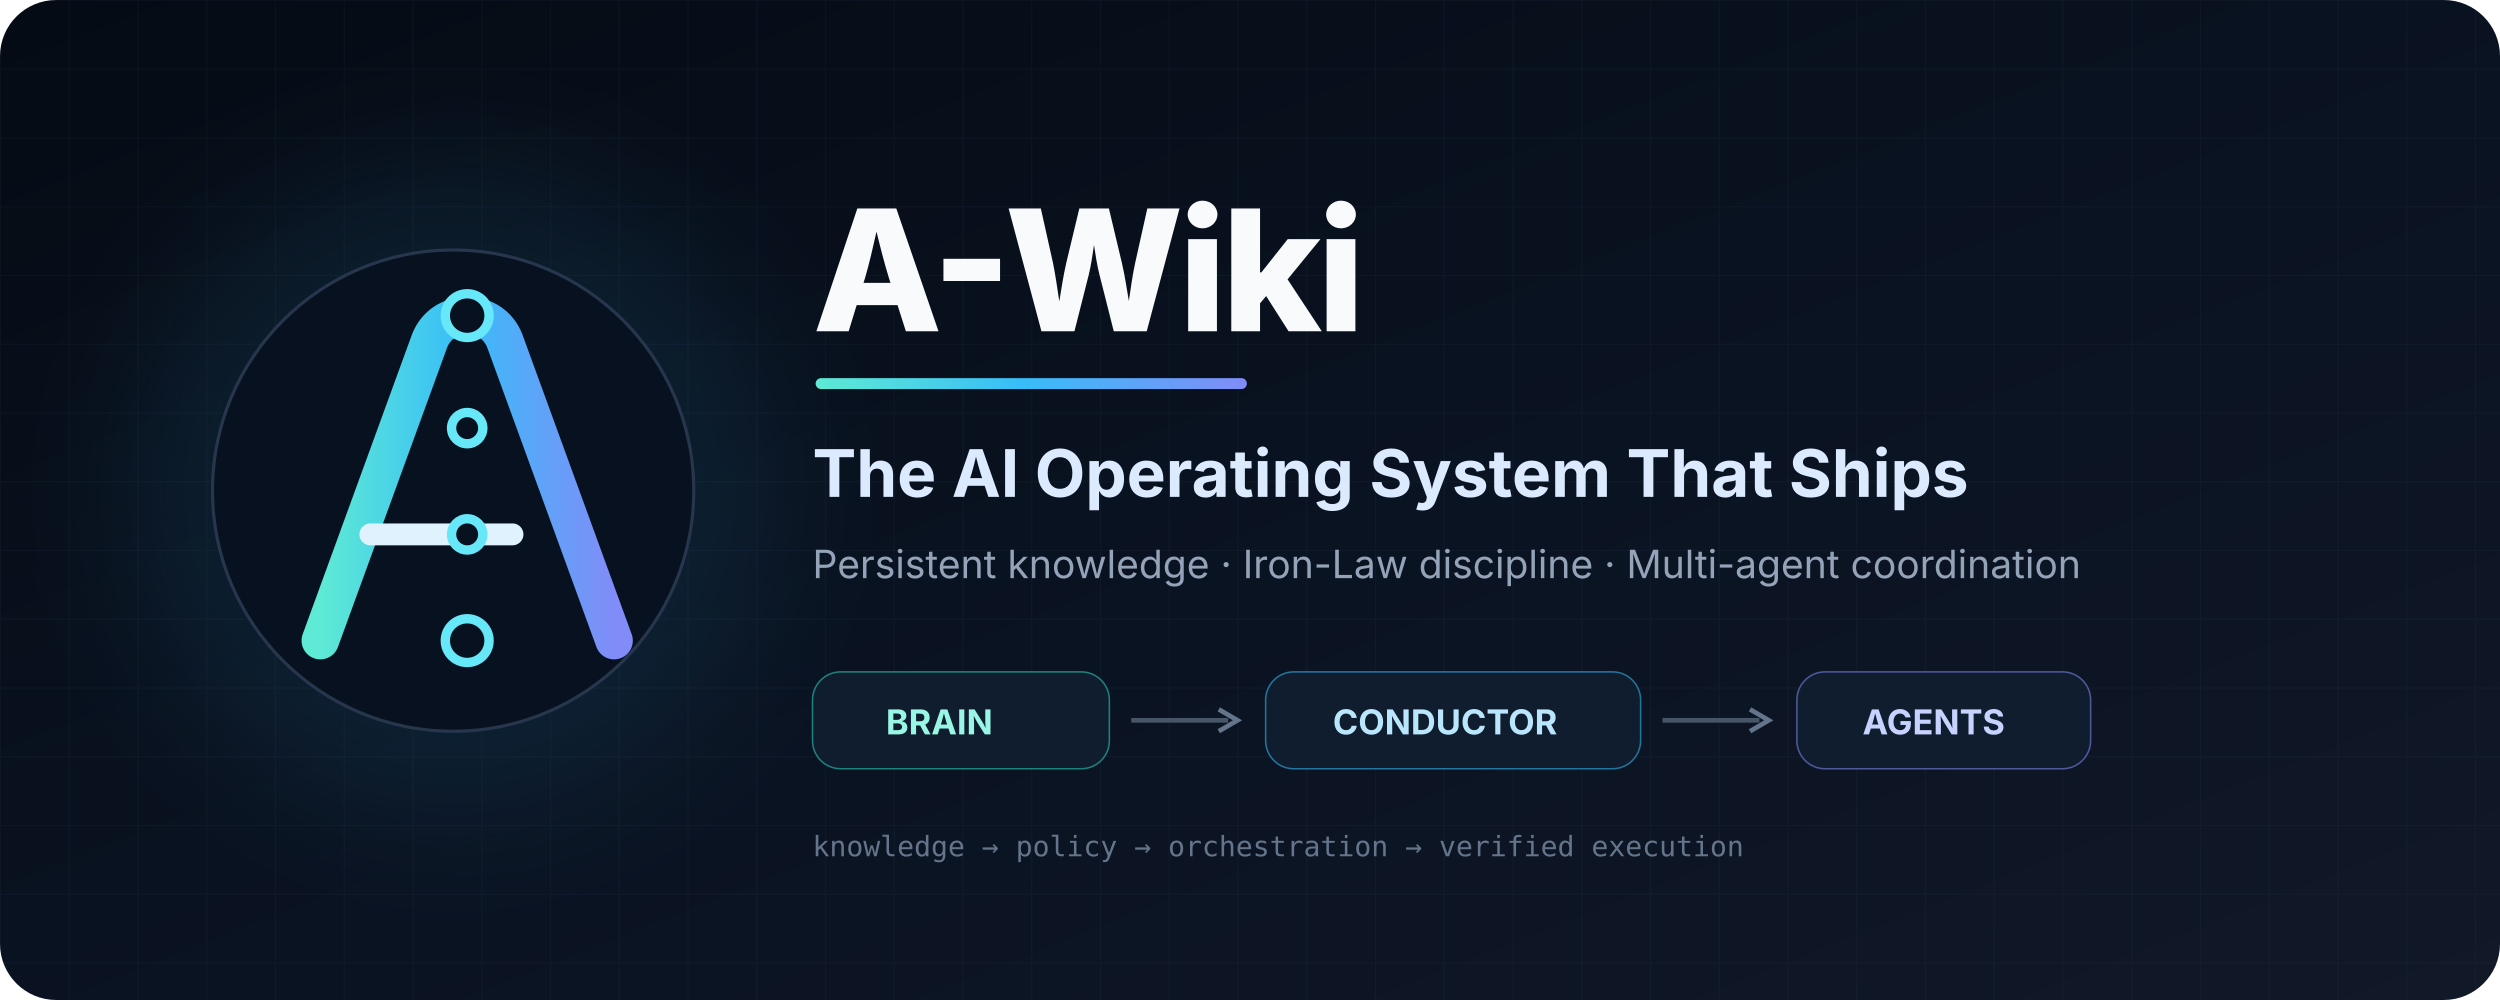
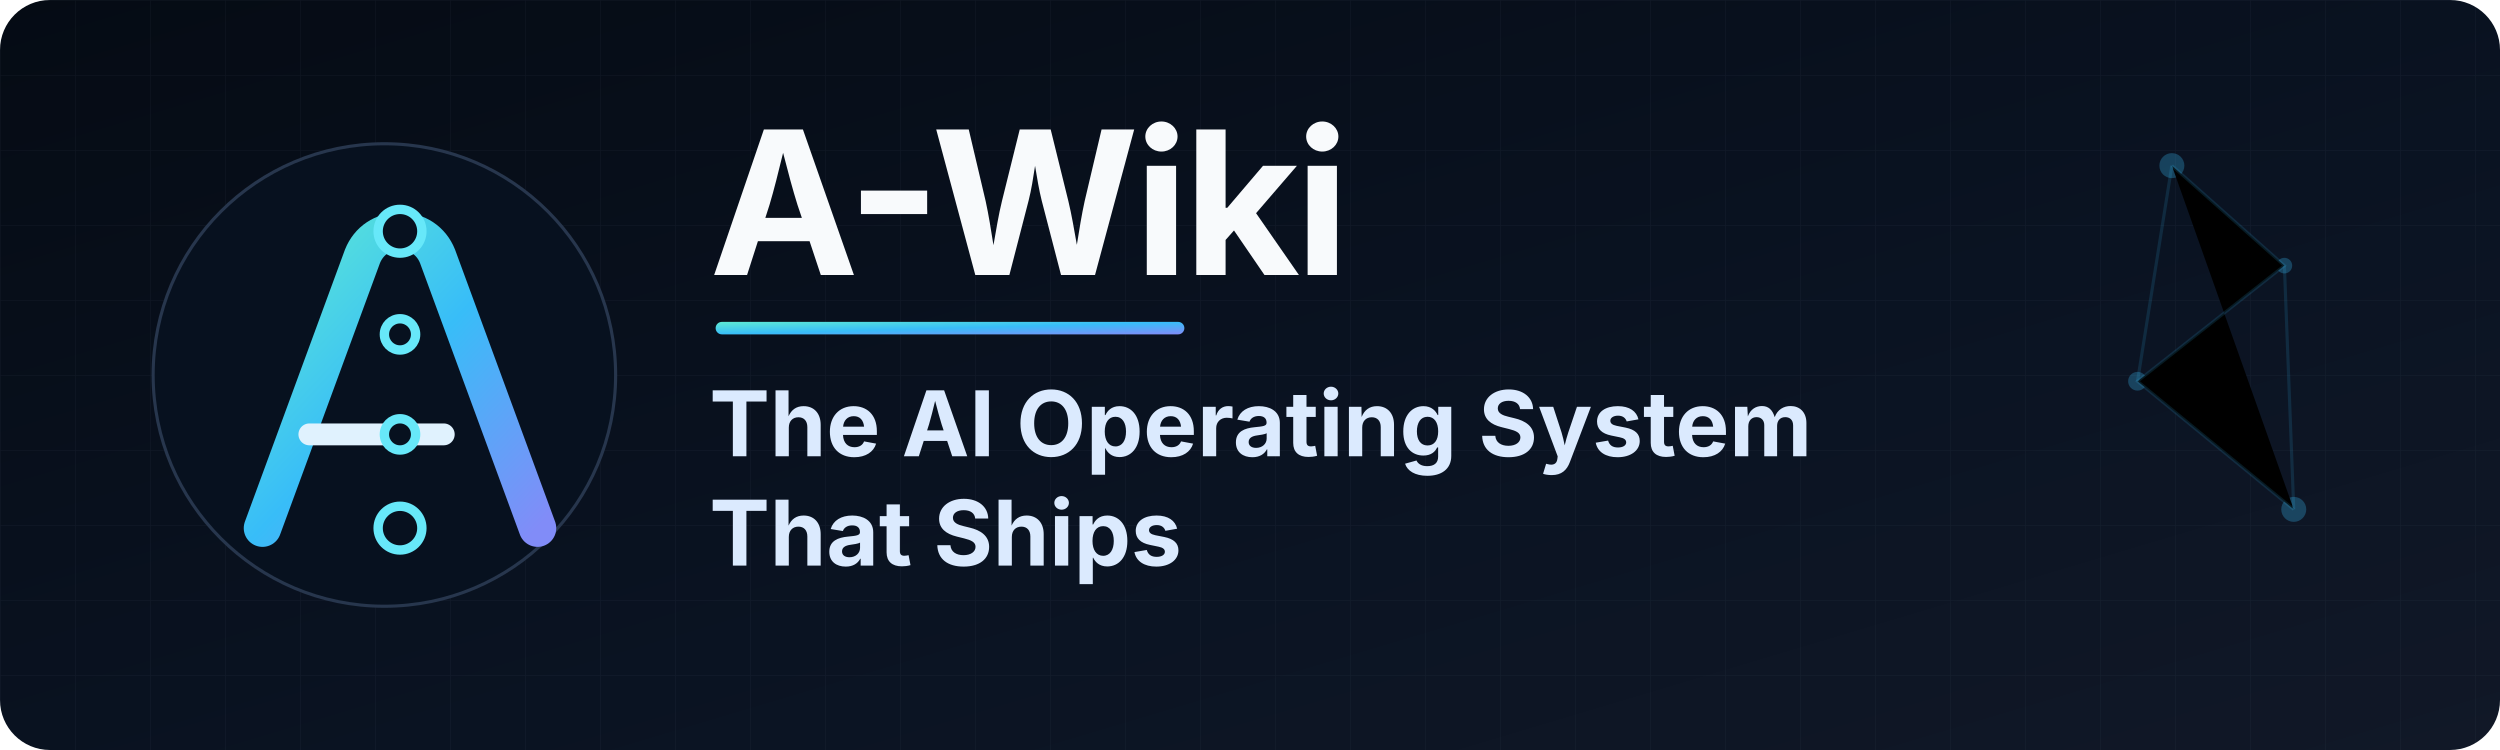
- <svg xmlns="http://www.w3.org/2000/svg" viewBox="0 0 1600 640" role="img" aria-labelledby="title desc">
+ <svg xmlns="http://www.w3.org/2000/svg" viewBox="0 0 1600 480" role="img" aria-labelledby="title desc">
  <defs>
    <linearGradient id="bg" x1="0" y1="0" x2="1" y2="1">
      <stop offset="0" stop-color="#050b14" />
-       <stop offset="0.55" stop-color="#0a1322" />
+       <stop offset="0.58" stop-color="#0a1322" />
      <stop offset="1" stop-color="#111827" />
    </linearGradient>
-     <linearGradient id="accent" x1="0" y1="0" x2="1" y2="0">
+     <linearGradient id="accent" x1="0" y1="0" x2="1" y2="1">
      <stop offset="0" stop-color="#5eead4" />
-       <stop offset="0.48" stop-color="#38bdf8" />
+       <stop offset="0.5" stop-color="#38bdf8" />
      <stop offset="1" stop-color="#818cf8" />
    </linearGradient>
-     <pattern id="grid" width="44" height="44" patternUnits="userSpaceOnUse">
-       <path d="M44 0H0V44" fill="none" stroke="#94a3b8" stroke-opacity=".06" />
+     <pattern id="grid" width="48" height="48" patternUnits="userSpaceOnUse">
+       <path d="M48 0H0V48" fill="none" stroke="#94a3b8" stroke-opacity=".055" />
    </pattern>
-     <filter id="blur" x="-40%" y="-40%" width="180%" height="180%">
-       <feGaussianBlur stdDeviation="36" />
-     </filter>
  </defs>
-   <rect width="1600" height="640" rx="36" fill="url(#bg)" />
-   <rect width="1600" height="640" rx="36" fill="url(#grid)" />
-   <circle cx="290" cy="314" r="210" fill="#38bdf8" opacity=".08" filter="url(#blur)" />
-   <circle cx="290" cy="314" r="154" fill="#07111f" stroke="#27364d" stroke-width="2" />
-   <path d="M205 410 275 218c4-10 13-16 24-16s20 6 24 16l70 192" fill="none" stroke="url(#accent)" stroke-width="24" stroke-linecap="round" />
-   <path d="M237 342h91" fill="none" stroke="#e0f2fe" stroke-width="14" stroke-linecap="round" />
-   <path d="M299 202v208" fill="none" stroke="url(#accent)" stroke-width="8" stroke-linecap="round" />
+   <rect width="1600" height="480" rx="32" fill="url(#bg)" />
+   <rect width="1600" height="480" rx="32" fill="url(#grid)" />
+   <circle cx="246" cy="240" r="148" fill="#07111f" stroke="#27364d" stroke-width="2" />
+   <path d="M168 338 232 164c4-10 13-16 24-16s20 6 24 16l64 174" fill="none" stroke="url(#accent)" stroke-width="24" stroke-linecap="round" />
+   <path d="M198 278h86" fill="none" stroke="#e0f2fe" stroke-width="14" stroke-linecap="round" />
+   <path d="M256 148v190" fill="none" stroke="url(#accent)" stroke-width="8" stroke-linecap="round" />
  <g fill="#07111f" stroke="#67e8f9" stroke-width="6">
-     <circle cx="299" cy="202" r="14" />
-     <circle cx="299" cy="274" r="10" />
-     <circle cx="299" cy="342" r="10" />
-     <circle cx="299" cy="410" r="14" />
+     <circle cx="256" cy="148" r="14" />
+     <circle cx="256" cy="214" r="10" />
+     <circle cx="256" cy="278" r="10" />
+     <circle cx="256" cy="338" r="14" />
  </g>
-   <text x="520" y="212" fill="#f8fafc" font-family="Inter,Segoe UI,Arial,sans-serif" font-size="108" font-weight="760" letter-spacing="-3">A-Wiki</text>
-   <rect x="522" y="242" width="276" height="7" rx="3.5" fill="url(#accent)" />
-   <text x="520" y="318" fill="#dbeafe" font-family="Inter,Segoe UI,Arial,sans-serif" font-size="42" font-weight="650">The AI Operating System That Ships</text>
-   <text x="520" y="370" fill="#94a3b8" font-family="Inter,Segoe UI,Arial,sans-serif" font-size="25">Persistent knowledge · Iron-Law discipline · Multi-agent coordination</text>
-   <g font-family="Inter,Segoe UI,Arial,sans-serif" font-size="22" font-weight="700">
-     <rect x="520" y="430" width="190" height="62" rx="18" fill="#0f1d2f" stroke="#2dd4bf" stroke-opacity=".55" />
-     <text x="567" y="470" fill="#99f6e4">BRAIN</text>
-     <path d="M724 461h62" stroke="#475569" stroke-width="3" />
-     <path d="m780 454 12 7-12 7" fill="none" stroke="#64748b" stroke-width="3" />
-     <rect x="810" y="430" width="240" height="62" rx="18" fill="#0f1d2f" stroke="#38bdf8" stroke-opacity=".55" />
-     <text x="853" y="470" fill="#bae6fd">CONDUCTOR</text>
-     <path d="M1064 461h62" stroke="#475569" stroke-width="3" />
-     <path d="m1120 454 12 7-12 7" fill="none" stroke="#64748b" stroke-width="3" />
-     <rect x="1150" y="430" width="188" height="62" rx="18" fill="#0f1d2f" stroke="#818cf8" stroke-opacity=".55" />
-     <text x="1192" y="470" fill="#c7d2fe">AGENTS</text>
+   <text x="454" y="176" fill="#f8fafc" font-family="Inter,Segoe UI,Arial,sans-serif" font-size="128" font-weight="700" letter-spacing="-3">A-Wiki</text>
+   <rect x="458" y="206" width="300" height="8" rx="4" fill="url(#accent)" />
+   <text x="454" y="292" fill="#dbeafe" font-family="Inter,Segoe UI,Arial,sans-serif" font-size="58" font-weight="650">The AI Operating System</text>
+   <text x="454" y="362" fill="#dbeafe" font-family="Inter,Segoe UI,Arial,sans-serif" font-size="58" font-weight="650">That Ships</text>
+   <g fill="#38bdf8" opacity=".28">
+     <circle cx="1390" cy="106" r="8" />
+     <circle cx="1462" cy="170" r="5" />
+     <circle cx="1368" cy="244" r="6" />
+     <circle cx="1468" cy="326" r="8" />
  </g>
-   <text x="520" y="548" fill="#64748b" font-family="ui-monospace,SFMono-Regular,Menlo,Consolas,monospace" font-size="18">knowledge → policy → orchestration → verified execution</text>
+   <g stroke="#38bdf8" stroke-opacity=".14" stroke-width="2">
+     <path d="M1390 106 1462 170 1368 244 1468 326" />
+     <path d="M1390 106 1368 244M1462 170l6 156" />
+   </g>
</svg>
